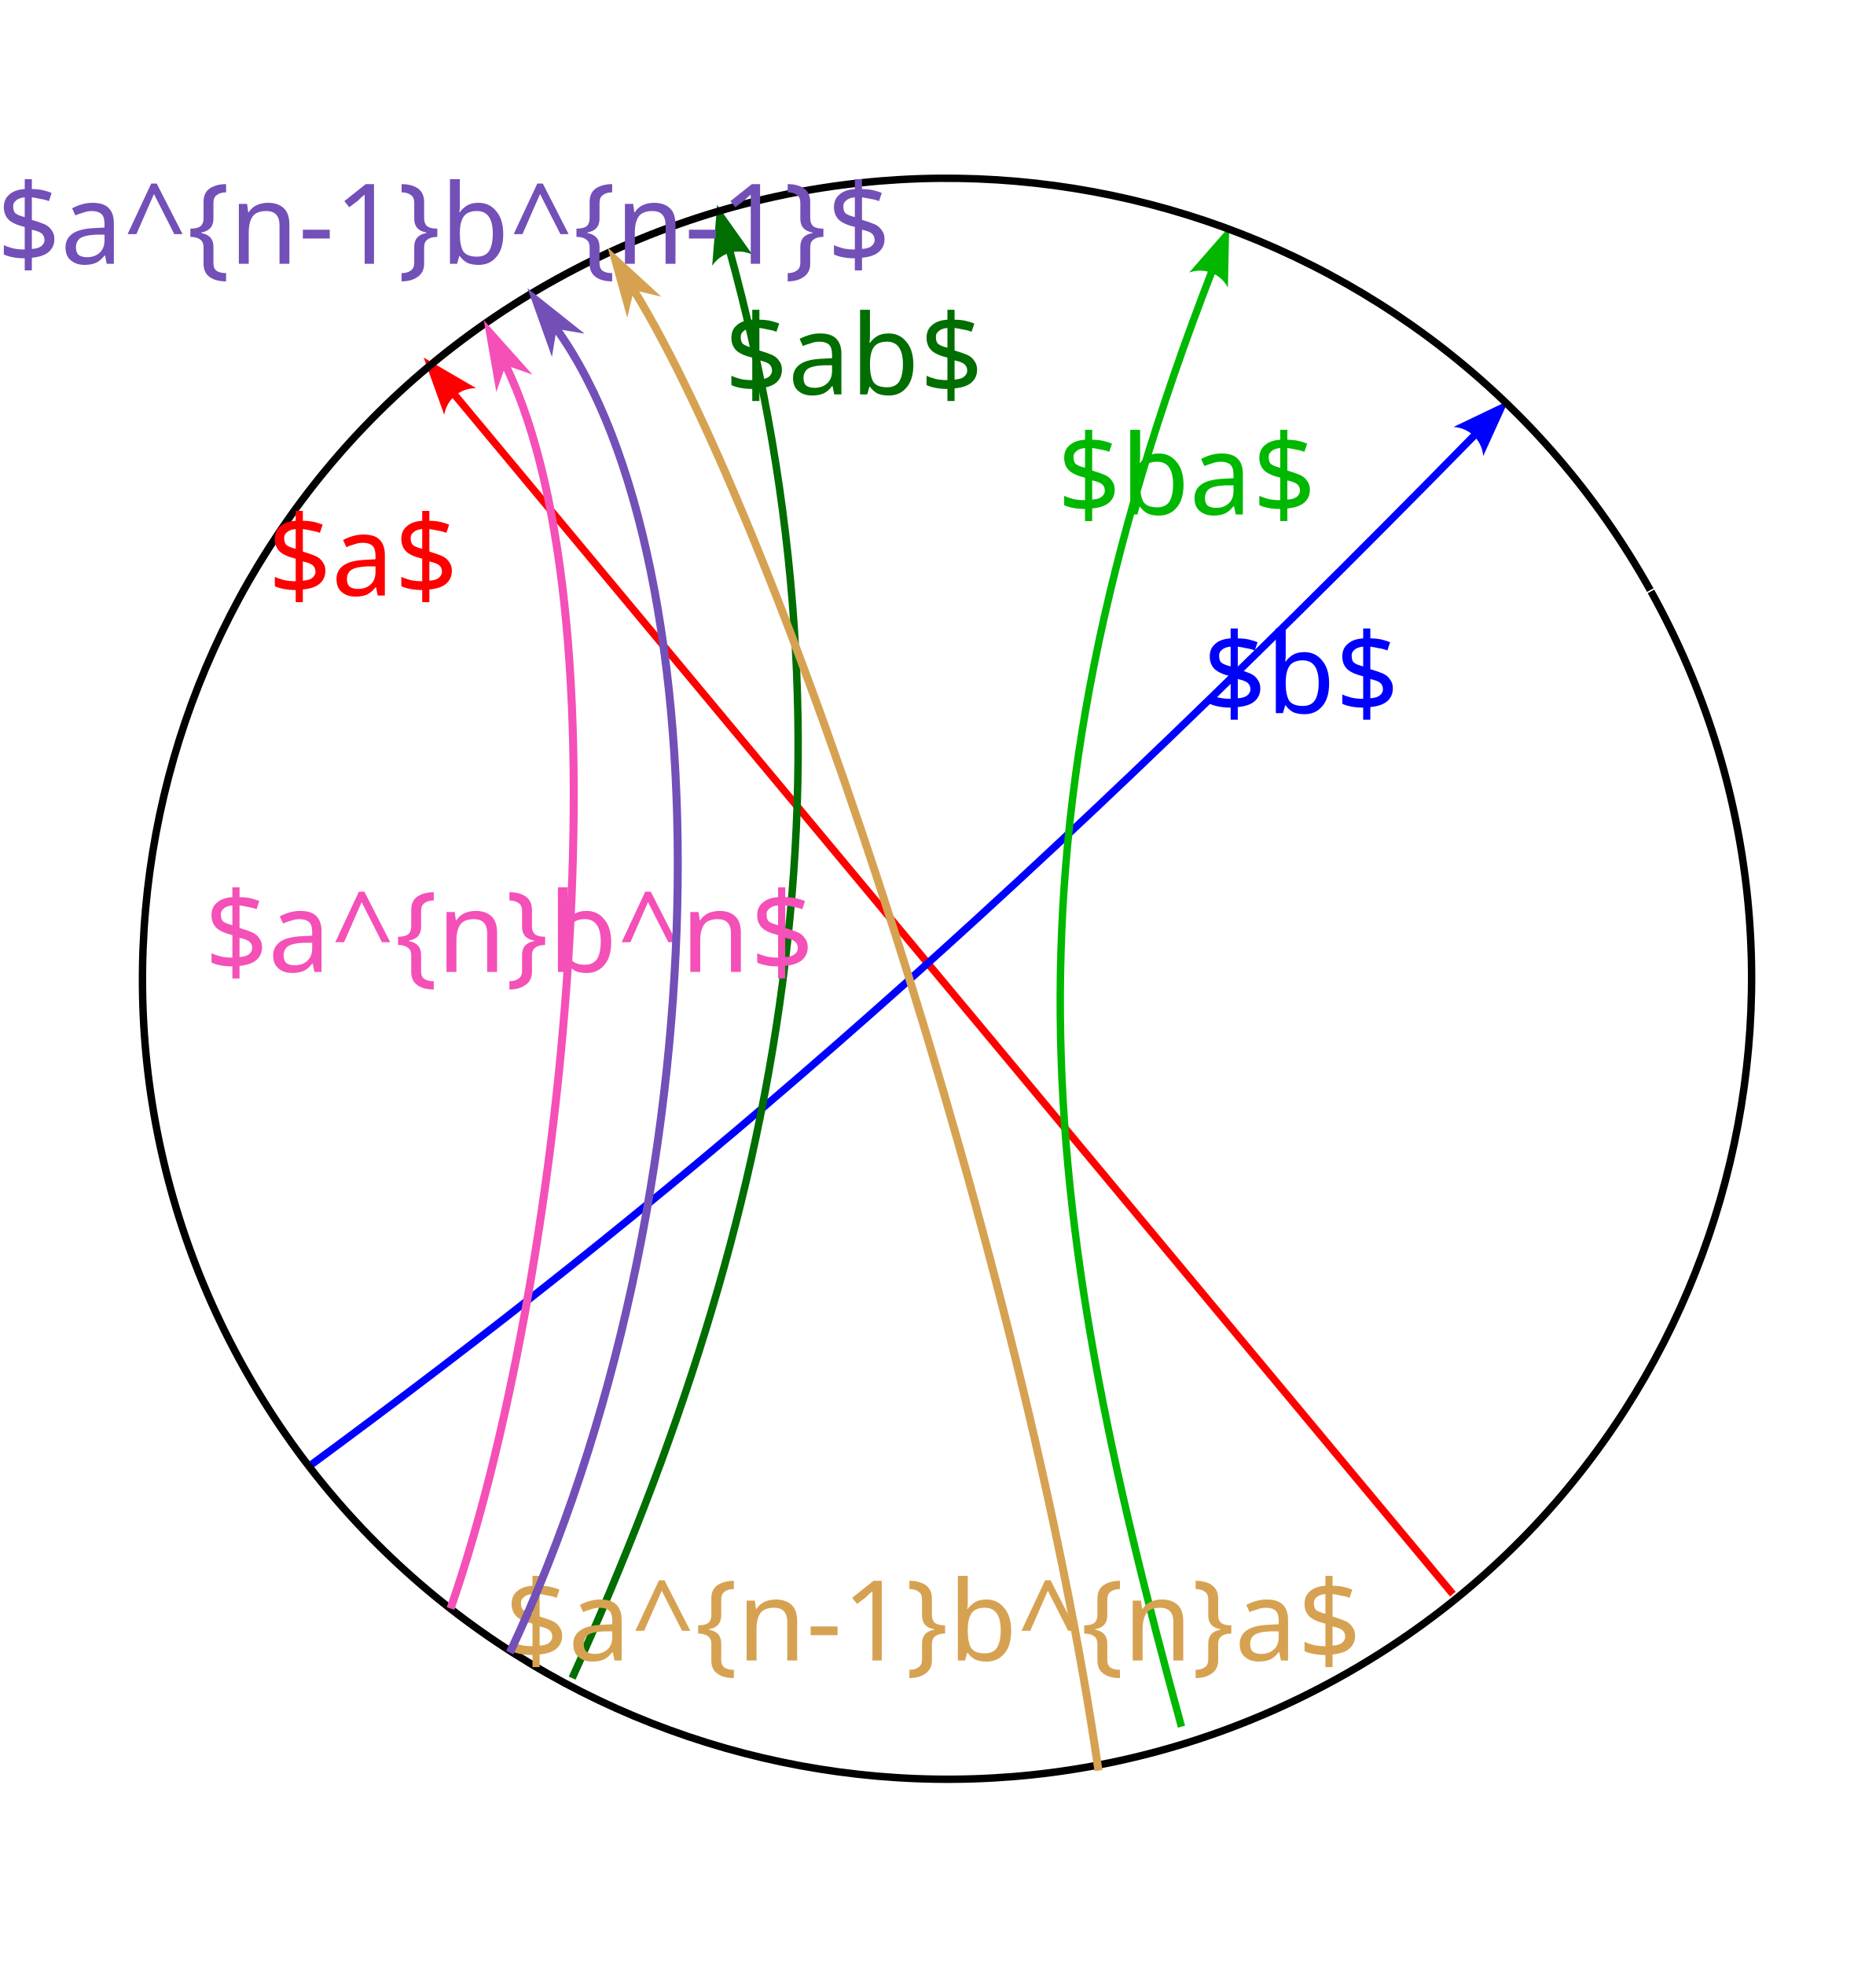
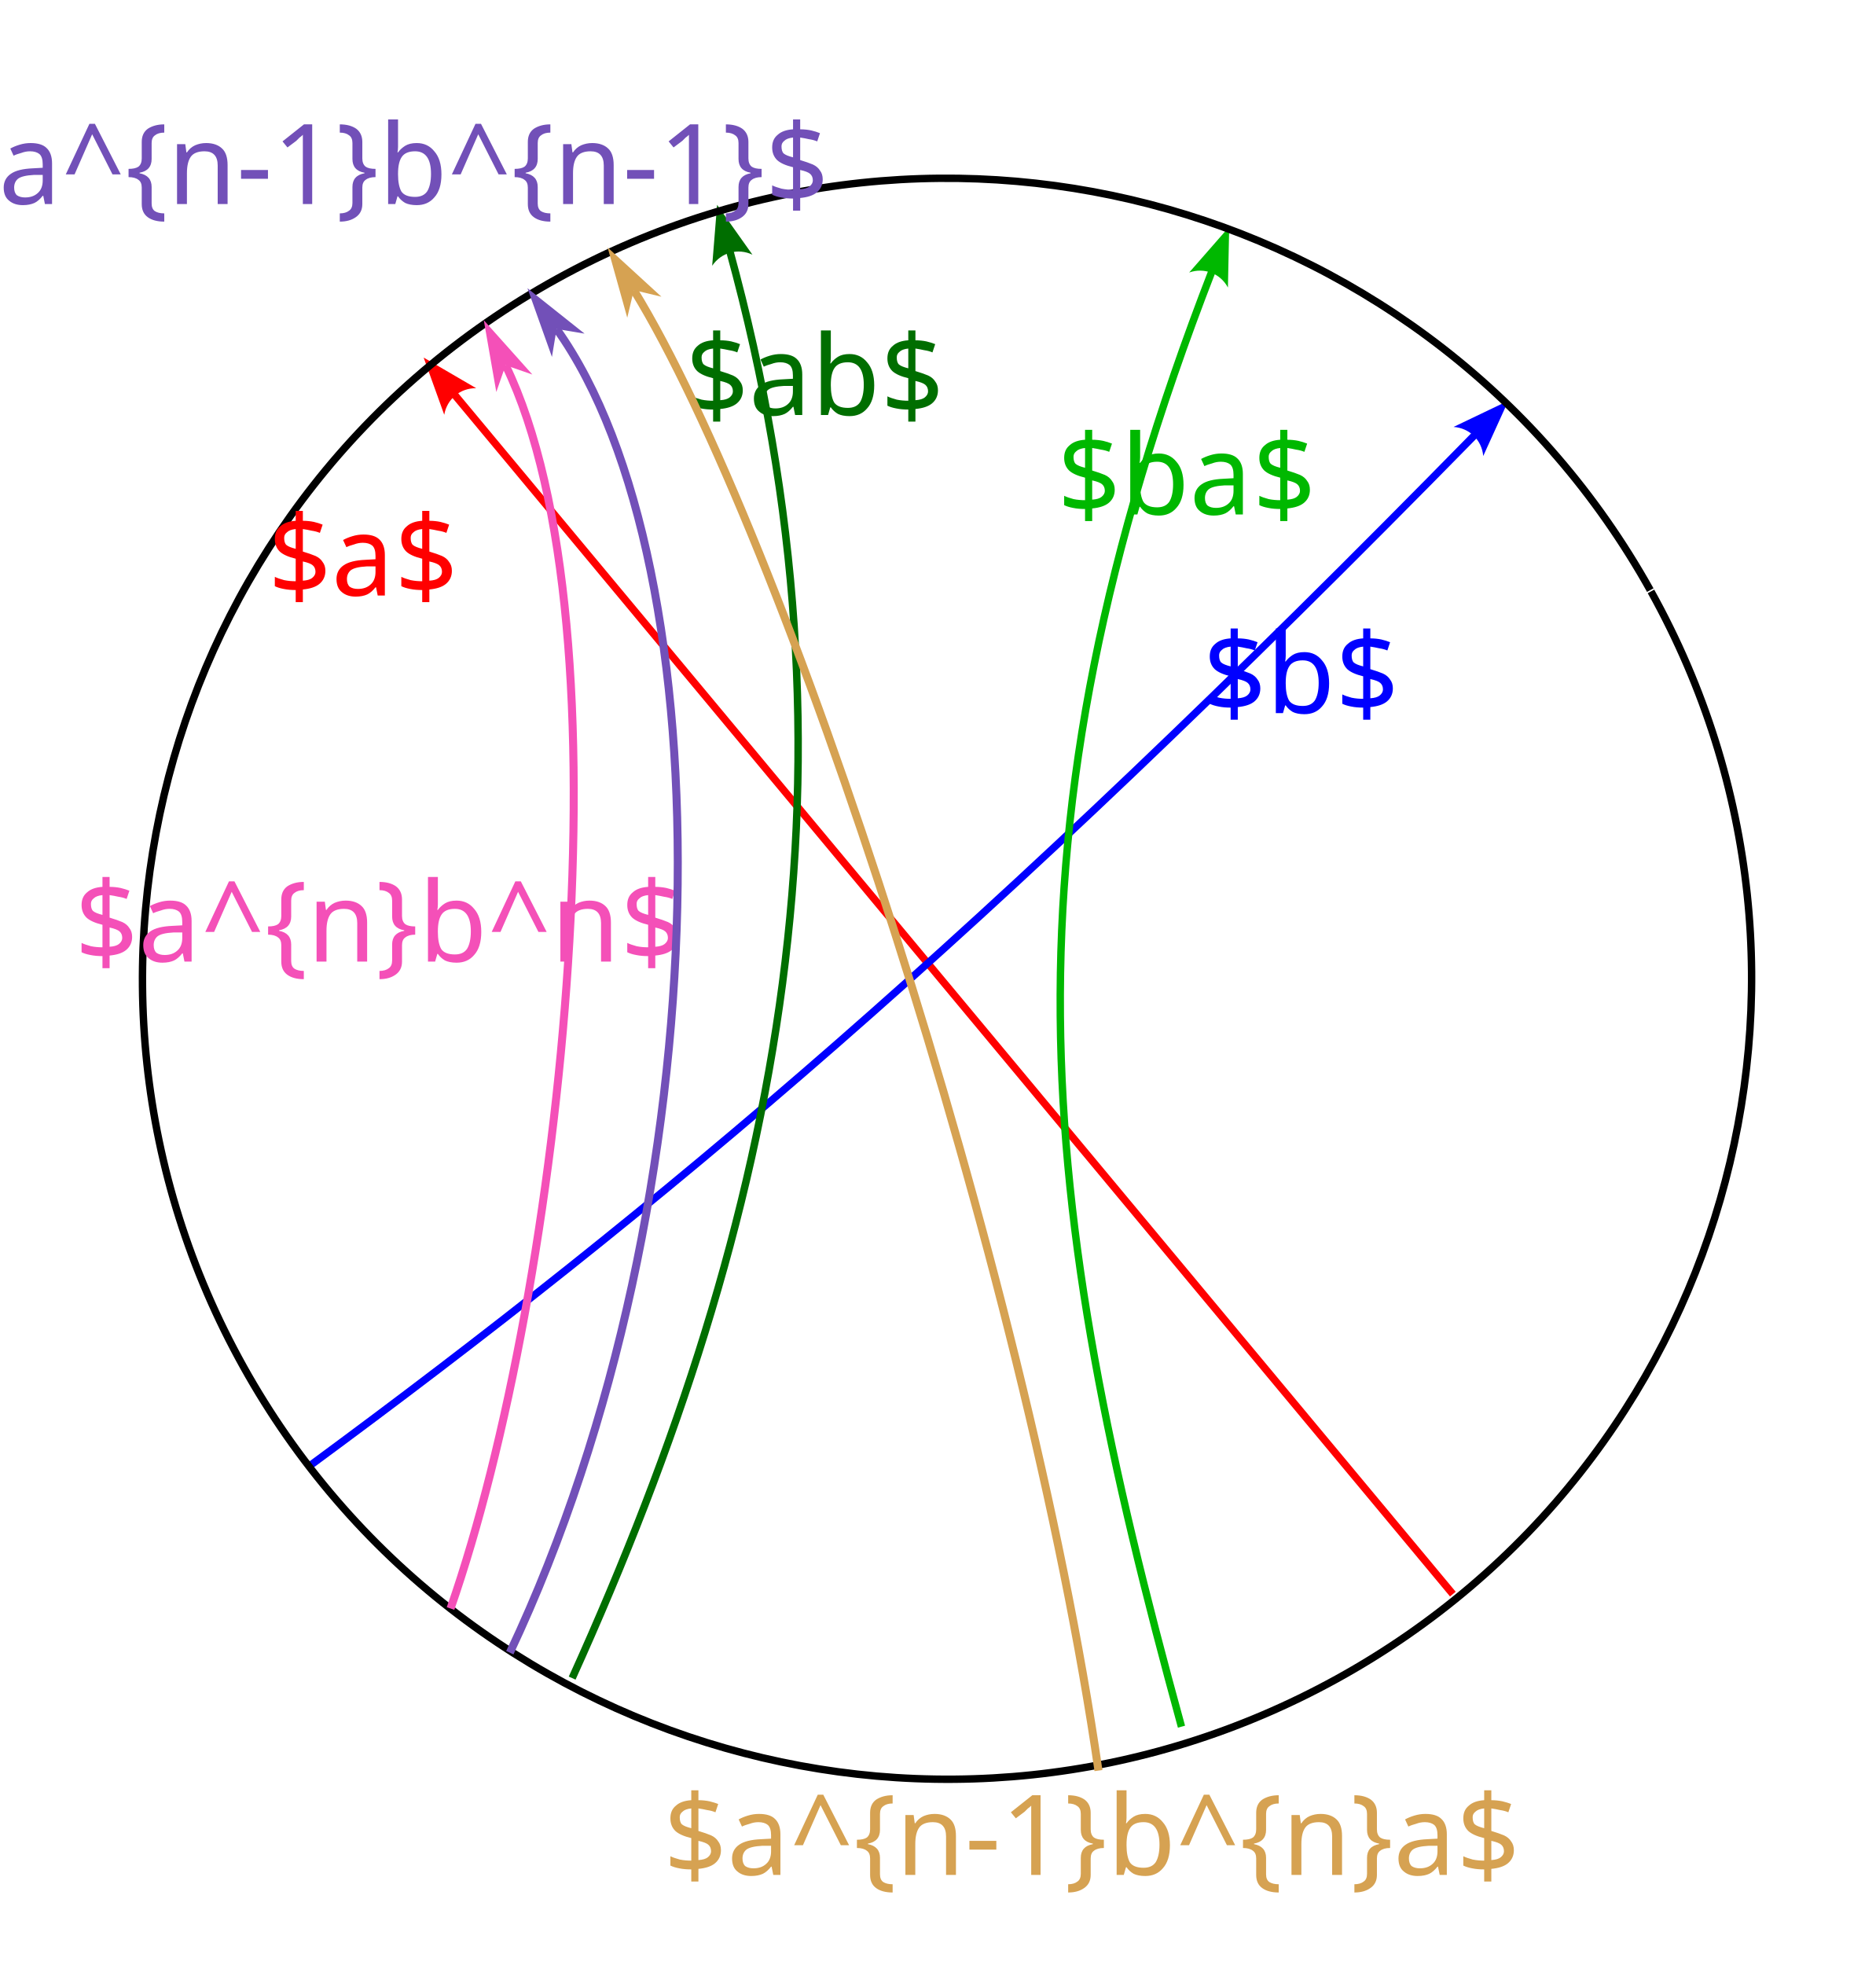
<svg xmlns="http://www.w3.org/2000/svg" width="2.1in" height="2.2in" viewBox="0 0 53.34 55.88" version="1.1" id="svg1">
  <defs id="defs1">
    <marker style="overflow:visible" id="marker3" refX="0" refY="0" orient="auto-start-reverse" markerWidth="1" markerHeight="1" viewBox="0 0 1 1" preserveAspectRatio="xMidYMid">
      <path transform="scale(0.7)" d="M -2,-4 9,0 -2,4 c 2,-2.33 2,-5.66 0,-8 z" style="fill:context-stroke;fill-rule:evenodd;stroke:none" id="path3" />
    </marker>
    <marker style="overflow:visible" id="marker2" refX="0" refY="0" orient="auto-start-reverse" markerWidth="1" markerHeight="1" viewBox="0 0 1 1" preserveAspectRatio="xMidYMid">
      <path transform="scale(0.7)" d="M -2,-4 9,0 -2,4 c 2,-2.33 2,-5.66 0,-8 z" style="fill:context-stroke;fill-rule:evenodd;stroke:none" id="path2" />
    </marker>
    <marker style="overflow:visible" id="marker1" refX="0" refY="0" orient="auto-start-reverse" markerWidth="1" markerHeight="1" viewBox="0 0 1 1" preserveAspectRatio="xMidYMid">
      <path transform="scale(0.7)" d="M -2,-4 9,0 -2,4 c 2,-2.33 2,-5.66 0,-8 z" style="fill:context-stroke;fill-rule:evenodd;stroke:none" id="path1" />
    </marker>
    <marker style="overflow:visible" id="ConcaveTriangle" refX="0" refY="0" orient="auto-start-reverse" markerWidth="1" markerHeight="1" viewBox="0 0 1 1" preserveAspectRatio="xMidYMid">
      <path transform="scale(0.7)" d="M -2,-4 9,0 -2,4 c 2,-2.33 2,-5.66 0,-8 z" style="fill:context-stroke;fill-rule:evenodd;stroke:none" id="path7" />
    </marker>
    <rect x="644.477" y="100.005" width="63.64" height="68.69" id="rect4" />
    <rect x="644.477" y="100.005" width="63.64" height="68.69" id="rect4-5" />
    <rect x="644.477" y="100.005" width="63.64" height="68.69" id="rect4-5-6" />
    <rect x="644.477" y="100.005" width="63.64" height="68.69" id="rect4-5-6-1" />
    <rect x="644.477" y="100.005" width="63.64" height="68.69" id="rect4-5-6-1-0" />
    <rect x="644.477" y="100.005" width="63.64" height="68.69" id="rect4-9" />
    <rect x="644.477" y="100.005" width="63.64" height="68.69" id="rect4-5-6-9" />
    <rect x="644.477" y="100.005" width="63.64" height="68.69" id="rect4-5-6-1-0-8" />
    <marker style="overflow:visible" id="DartArrow-2-4" refX="0" refY="0" orient="auto-start-reverse" markerWidth="1" markerHeight="1" viewBox="0 0 1 1" preserveAspectRatio="xMidYMid">
      <path style="fill:context-stroke;fill-rule:evenodd;stroke:none" d="M 0,0 5,-5 -12.5,0 5,5 Z" transform="scale(-0.5)" id="path6-1-5" />
    </marker>
    <marker style="overflow:visible" id="DartArrow-2-4-2" refX="0" refY="0" orient="auto-start-reverse" markerWidth="1" markerHeight="1" viewBox="0 0 1 1" preserveAspectRatio="xMidYMid">
      <path style="fill:context-stroke;fill-rule:evenodd;stroke:none" d="M 0,0 5,-5 -12.5,0 5,5 Z" transform="scale(-0.5)" id="path6-1-5-7" />
    </marker>
    <marker style="overflow:visible" id="DartArrow-2-4-2-6" refX="0" refY="0" orient="auto-start-reverse" markerWidth="1" markerHeight="1" viewBox="0 0 1 1" preserveAspectRatio="xMidYMid">
      <path style="fill:context-stroke;fill-rule:evenodd;stroke:none" d="M 0,0 5,-5 -12.5,0 5,5 Z" transform="scale(-0.5)" id="path6-1-5-7-4" />
    </marker>
  </defs>
  <g id="layer1" transform="translate(-12.10939,6.048508)">
    <path style="fill:#ff0000;stroke:#ff0000;stroke-width:0.211;stroke-dasharray:none;marker-start:url(#marker2)" d="M 25.009,5.142 53.429,39.284" id="path2-7" />
    <path style="fill:none;stroke:#0000ff;stroke-width:0.211;stroke-dasharray:none;stroke-opacity:1;marker-end:url(#marker3)" d="M 20.924,35.631 C 30.819,28.346 39.971,20.687 54.078,6.295" id="path3-6" />
    <path style="fill:none;stroke:#006e00;stroke-width:0.212;stroke-dasharray:none;stroke-opacity:1;marker-start:url(#ConcaveTriangle)" d="M 32.858,1.065 C 36.879,15.706 34.342,28.505 28.382,41.673" id="path4-0" />
    <path style="fill:none;stroke:#00b800;stroke-width:0.211;stroke-dasharray:none;stroke-opacity:1;marker-start:url(#marker1)" d="M 46.588,1.639 C 40.31,17.82 41.63,28.199 45.711,43.054" id="path5-7" />
    <path style="fill:none;stroke:#000000;stroke-width:0.211;stroke-dasharray:none;stroke-opacity:1" id="path15-3" d="M 59.064,10.77 A 22.878,22.76 0 0 1 50.125,41.697 22.878,22.76 0 0 1 19.033,32.818 22.878,22.76 0 0 1 27.943,1.884 22.878,22.76 0 0 1 59.044,10.733" />
    <text xml:space="preserve" style="font-style:normal;font-weight:normal;font-size:3.175px;line-height:1.25;font-family:sans-serif;text-align:center;text-anchor:middle;fill:#00b800;fill-opacity:1;stroke:none;stroke-width:0.074" x="47.919" y="8.58" id="text1461-1-9">
      <tspan id="tspan1459-1-5" x="47.919" y="8.58" style="font-size:3.175px;text-align:center;text-anchor:middle;stroke-width:0.074;fill:#00b800;fill-opacity:1">$ba$</tspan>
    </text>
-     <text xml:space="preserve" style="font-style:normal;font-weight:normal;font-size:3.175px;line-height:1.25;font-family:sans-serif;text-align:center;text-anchor:middle;fill:#f450b8;fill-opacity:1;stroke:none;stroke-width:0.074;stroke-dasharray:none" x="28.651" y="21.588" id="text1461-5-2-0">
-       <tspan id="tspan1459-0-8-5" x="28.651" y="21.588" style="font-size:3.175px;text-align:center;text-anchor:middle;stroke-width:0.074;stroke-dasharray:none;fill:#f450b8;fill-opacity:1">$a^{n}b^n$</tspan>
+     <text xml:space="preserve" style="font-style:normal;font-weight:normal;font-size:3.175px;line-height:1.25;font-family:sans-serif;text-align:center;text-anchor:middle;fill:#f450b8;fill-opacity:1;stroke:none;stroke-width:0.074;stroke-dasharray:none" x="24.956" y="21.295" id="text1461-5-2-0">
+       <tspan id="tspan1459-0-8-5" x="24.956" y="21.295" style="font-size:3.175px;text-align:center;text-anchor:middle;fill:#f450b8;fill-opacity:1;stroke-width:0.074;stroke-dasharray:none">$a^{n}b^n$</tspan>
    </text>
-     <text xml:space="preserve" style="font-style:normal;font-weight:normal;font-size:3.175px;line-height:1.25;font-family:sans-serif;text-align:center;text-anchor:middle;fill:#7250b8;fill-opacity:1;stroke:none;stroke-width:0.074" x="26.792" y="1.452" id="text1461-5-2-0-8-9">
-       <tspan id="tspan1459-0-8-5-7-0" x="26.792" y="1.452" style="font-size:3.175px;text-align:center;text-anchor:middle;fill:#7250b8;fill-opacity:1;stroke-width:0.074">$a^{n-1}b^{n-1}$</tspan>
+     <text xml:space="preserve" style="font-style:normal;font-weight:normal;font-size:3.175px;line-height:1.25;font-family:sans-serif;text-align:center;text-anchor:middle;fill:#7250b8;fill-opacity:1;stroke:none;stroke-width:0.074" x="25.032" y="-0.249" id="text1461-5-2-0-8-9">
+       <tspan id="tspan1459-0-8-5-7-0" x="25.032" y="-0.249" style="font-size:3.175px;text-align:center;text-anchor:middle;fill:#7250b8;fill-opacity:1;stroke-width:0.074">$a^{n-1}b^{n-1}$</tspan>
    </text>
-     <text xml:space="preserve" style="font-style:normal;font-weight:normal;font-size:3.175px;line-height:1.25;font-family:sans-serif;text-align:center;text-anchor:middle;fill:#d6a252;fill-opacity:1;stroke:none;stroke-width:0.074" x="40.703" y="41.17" id="text1461-5-2-0-8-6">
-       <tspan id="tspan1459-0-8-5-7-7" x="40.703" y="41.17" style="font-size:3.175px;text-align:center;text-anchor:middle;fill:#d6a252;fill-opacity:1;stroke-width:0.074">$a^{n-1}b^{n}a$</tspan>
+     <text xml:space="preserve" style="font-style:normal;font-weight:normal;font-size:3.175px;line-height:1.25;font-family:sans-serif;text-align:center;text-anchor:middle;fill:#d6a252;fill-opacity:1;stroke:none;stroke-width:0.074" x="45.219" y="47.269" id="text1461-5-2-0-8-6">
+       <tspan id="tspan1459-0-8-5-7-7" x="45.219" y="47.269" style="font-size:3.175px;text-align:center;text-anchor:middle;fill:#d6a252;fill-opacity:1;stroke-width:0.074">$a^{n-1}b^{n}a$</tspan>
    </text>
-     <text xml:space="preserve" style="font-style:normal;font-weight:normal;font-size:3.175px;line-height:1.25;font-family:sans-serif;text-align:center;text-anchor:middle;fill:#006e00;fill-opacity:1;stroke:none;stroke-width:0.074" x="38.454" y="5.167" id="text1461-5-2-0-1">
-       <tspan id="tspan1459-0-8-5-1" x="38.454" y="5.167" style="font-size:3.175px;text-align:center;text-anchor:middle;stroke-width:0.074;fill:#006e00;fill-opacity:1">$ab$</tspan>
+     <text xml:space="preserve" style="font-style:normal;font-weight:normal;font-size:3.175px;line-height:1.25;font-family:sans-serif;text-align:center;text-anchor:middle;fill:#006e00;fill-opacity:1;stroke:none;stroke-width:0.074" x="37.34" y="5.753" id="text1461-5-2-0-1">
+       <tspan id="tspan1459-0-8-5-1" x="37.34" y="5.753" style="font-size:3.175px;text-align:center;text-anchor:middle;fill:#006e00;fill-opacity:1;stroke-width:0.074">$ab$</tspan>
    </text>
    <text xml:space="preserve" style="font-style:normal;font-weight:normal;font-size:3.175px;line-height:1.25;font-family:sans-serif;text-align:center;text-anchor:middle;fill:#0000ff;fill-opacity:1;stroke:none;stroke-width:0.074" x="51.169" y="14.231" id="text1461-5-3">
      <tspan id="tspan1459-0-1" x="51.169" y="14.231" style="font-size:3.175px;text-align:center;text-anchor:middle;fill:#0000ff;fill-opacity:1;stroke-width:0.074">$b$</tspan>
    </text>
    <text xml:space="preserve" style="font-style:normal;font-weight:normal;font-size:3.175px;line-height:1.25;font-family:sans-serif;text-align:center;text-anchor:middle;fill:#ff0000;fill-opacity:1;stroke:none;stroke-width:0.074" x="24.493" y="10.884" id="text1461-5-3-3">
      <tspan id="tspan1459-0-1-9" x="24.493" y="10.884" style="font-size:3.175px;text-align:center;text-anchor:middle;stroke-width:0.074;fill:#ff0000;fill-opacity:1">$a$</tspan>
    </text>
    <path style="fill:none;fill-opacity:1;stroke:#7250b8;stroke-width:0.228;stroke-linecap:butt;stroke-linejoin:miter;stroke-miterlimit:4;stroke-dasharray:none;stroke-opacity:1;marker-end:url(#DartArrow-2-4)" d="M 26.609,40.95 C 32.75,27.939 32.724,10 27.939,3.307" id="path835-7-0" />
    <path style="fill:none;fill-opacity:1;stroke:#d6a252;stroke-width:0.228;stroke-linecap:butt;stroke-linejoin:miter;stroke-miterlimit:4;stroke-dasharray:none;stroke-opacity:1;marker-end:url(#DartArrow-2-4-2)" d="M 43.35,44.302 C 41.281,30.001 34.392,9.129 30.136,2.202" id="path835-7-0-0" />
    <path style="fill:none;fill-opacity:1;stroke:#f450b8;stroke-width:0.228;stroke-linecap:butt;stroke-linejoin:miter;stroke-miterlimit:4;stroke-dasharray:none;stroke-opacity:1;marker-end:url(#DartArrow-2-4-2-6)" d="M 24.923,39.694 C 28.132,30.494 30.1,11.793 26.489,4.338" id="path835-7-0-0-4" />
  </g>
</svg>
